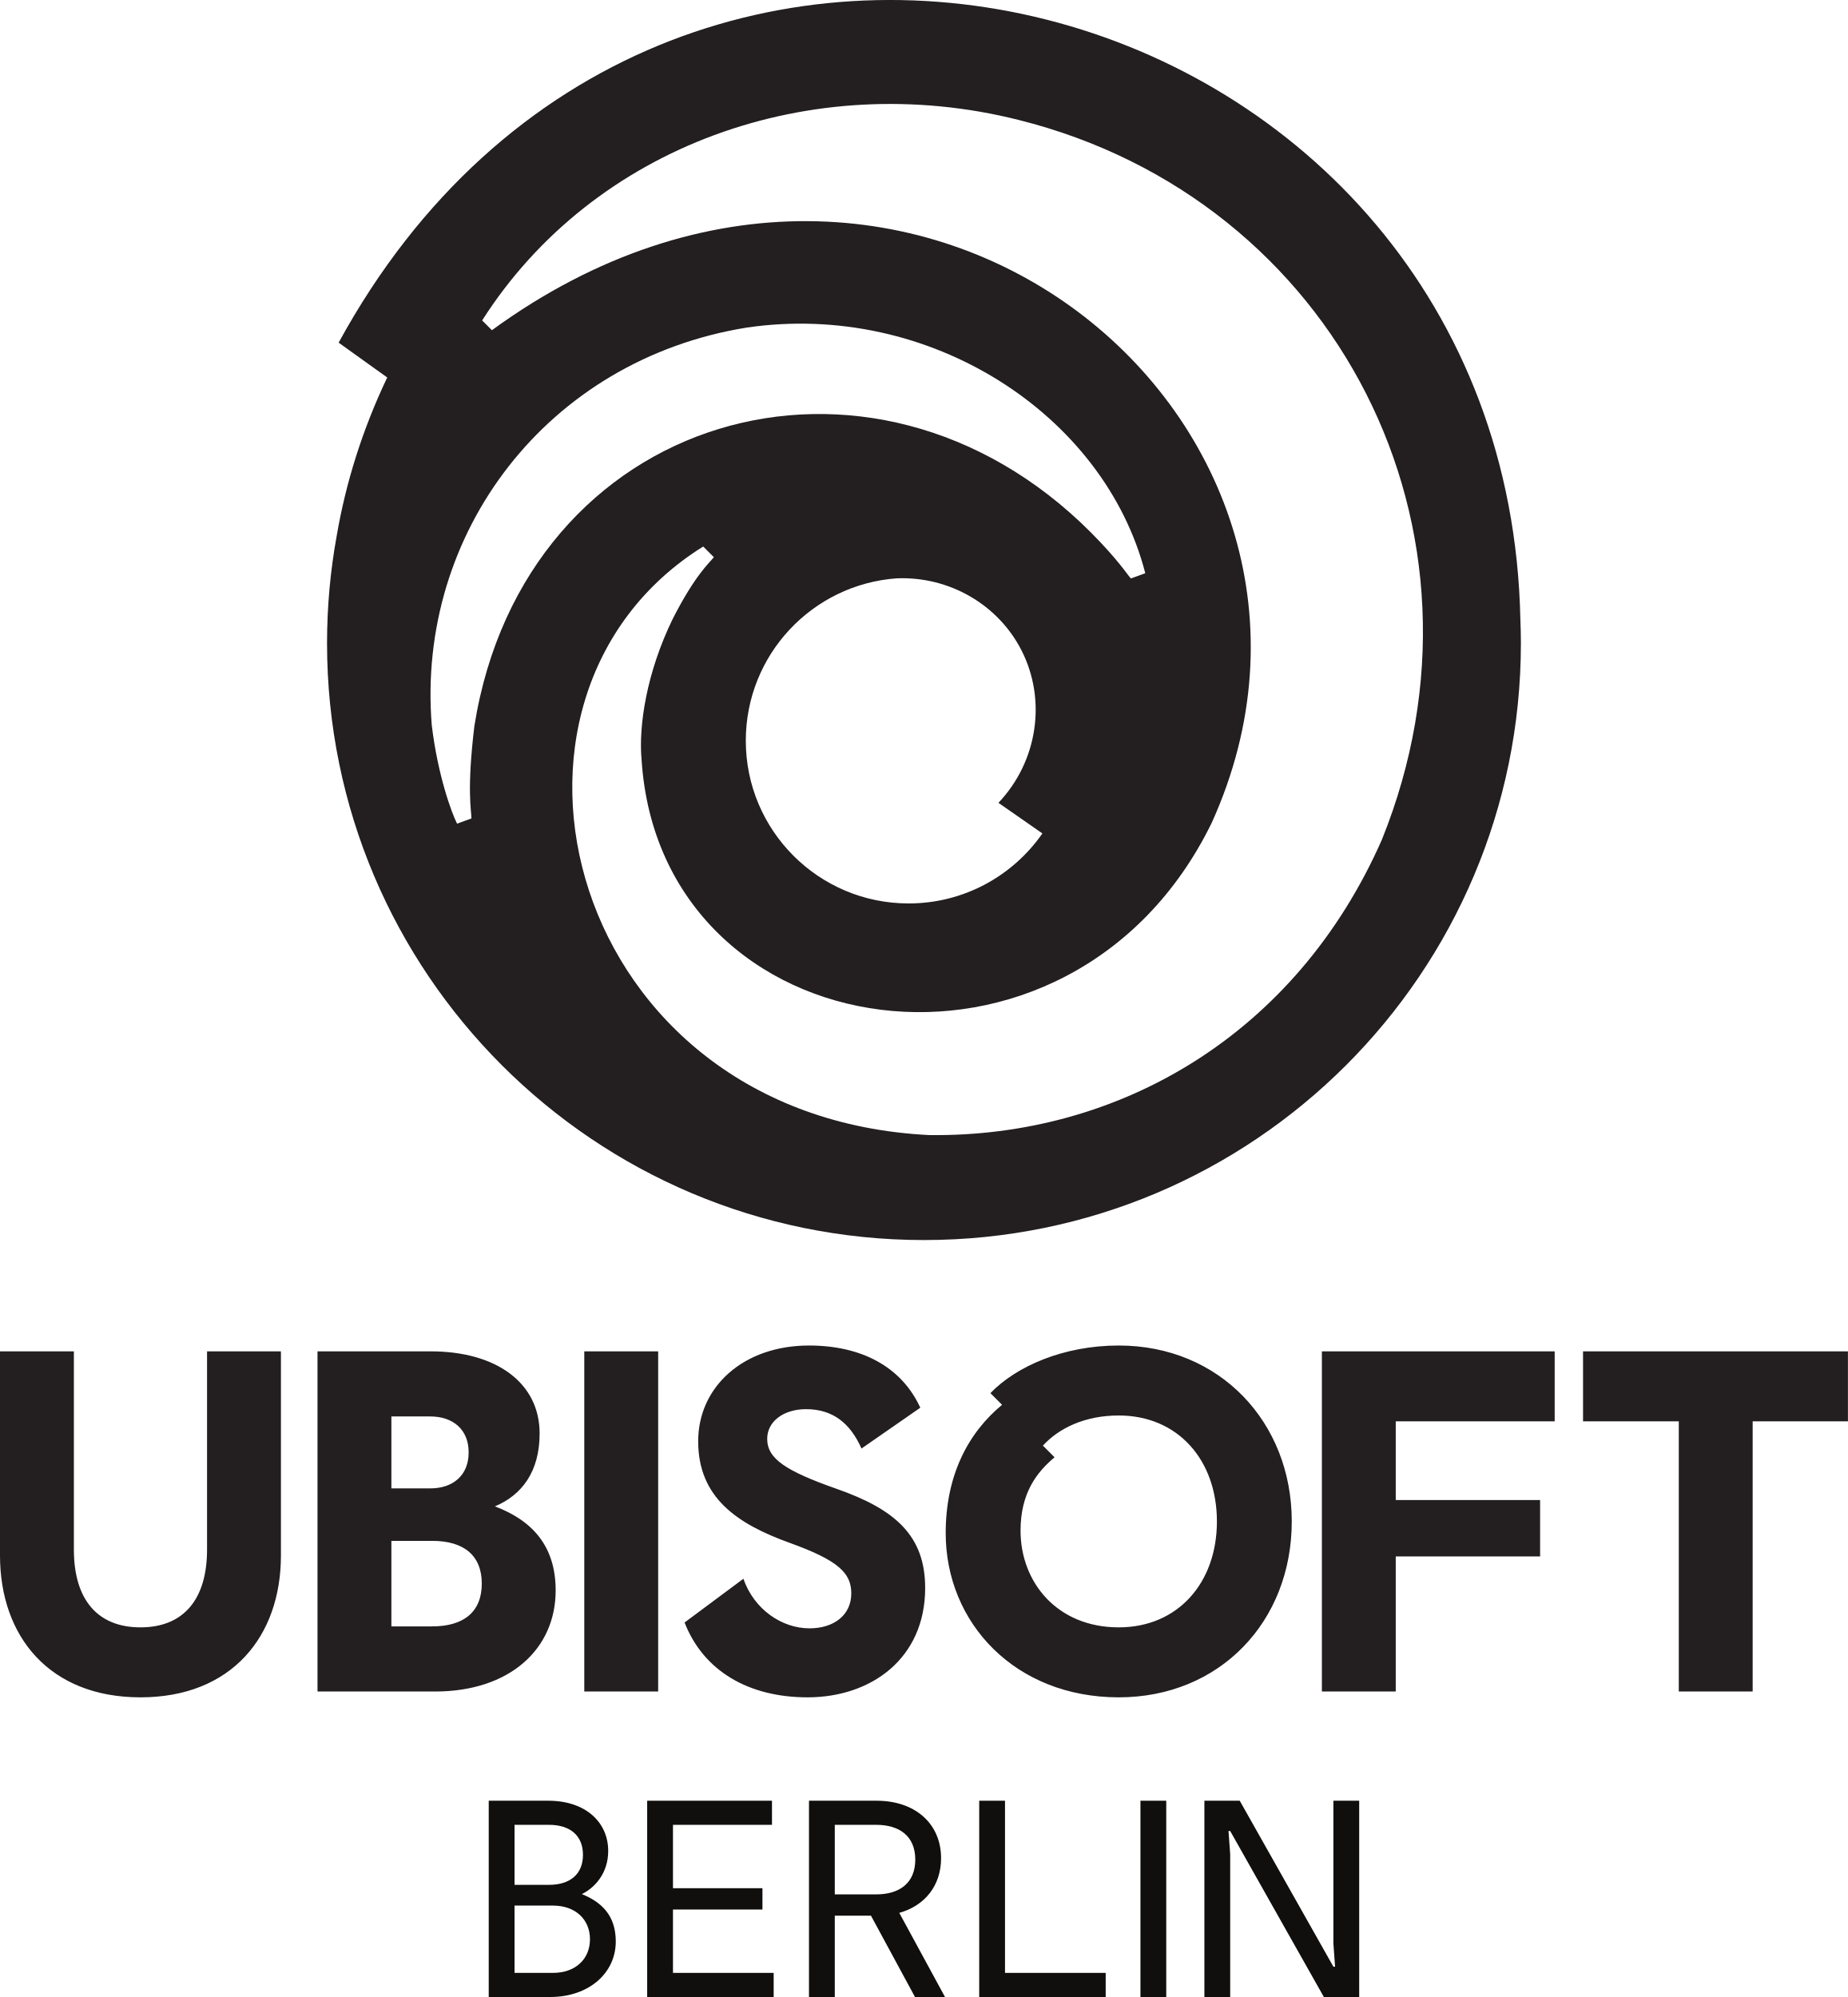
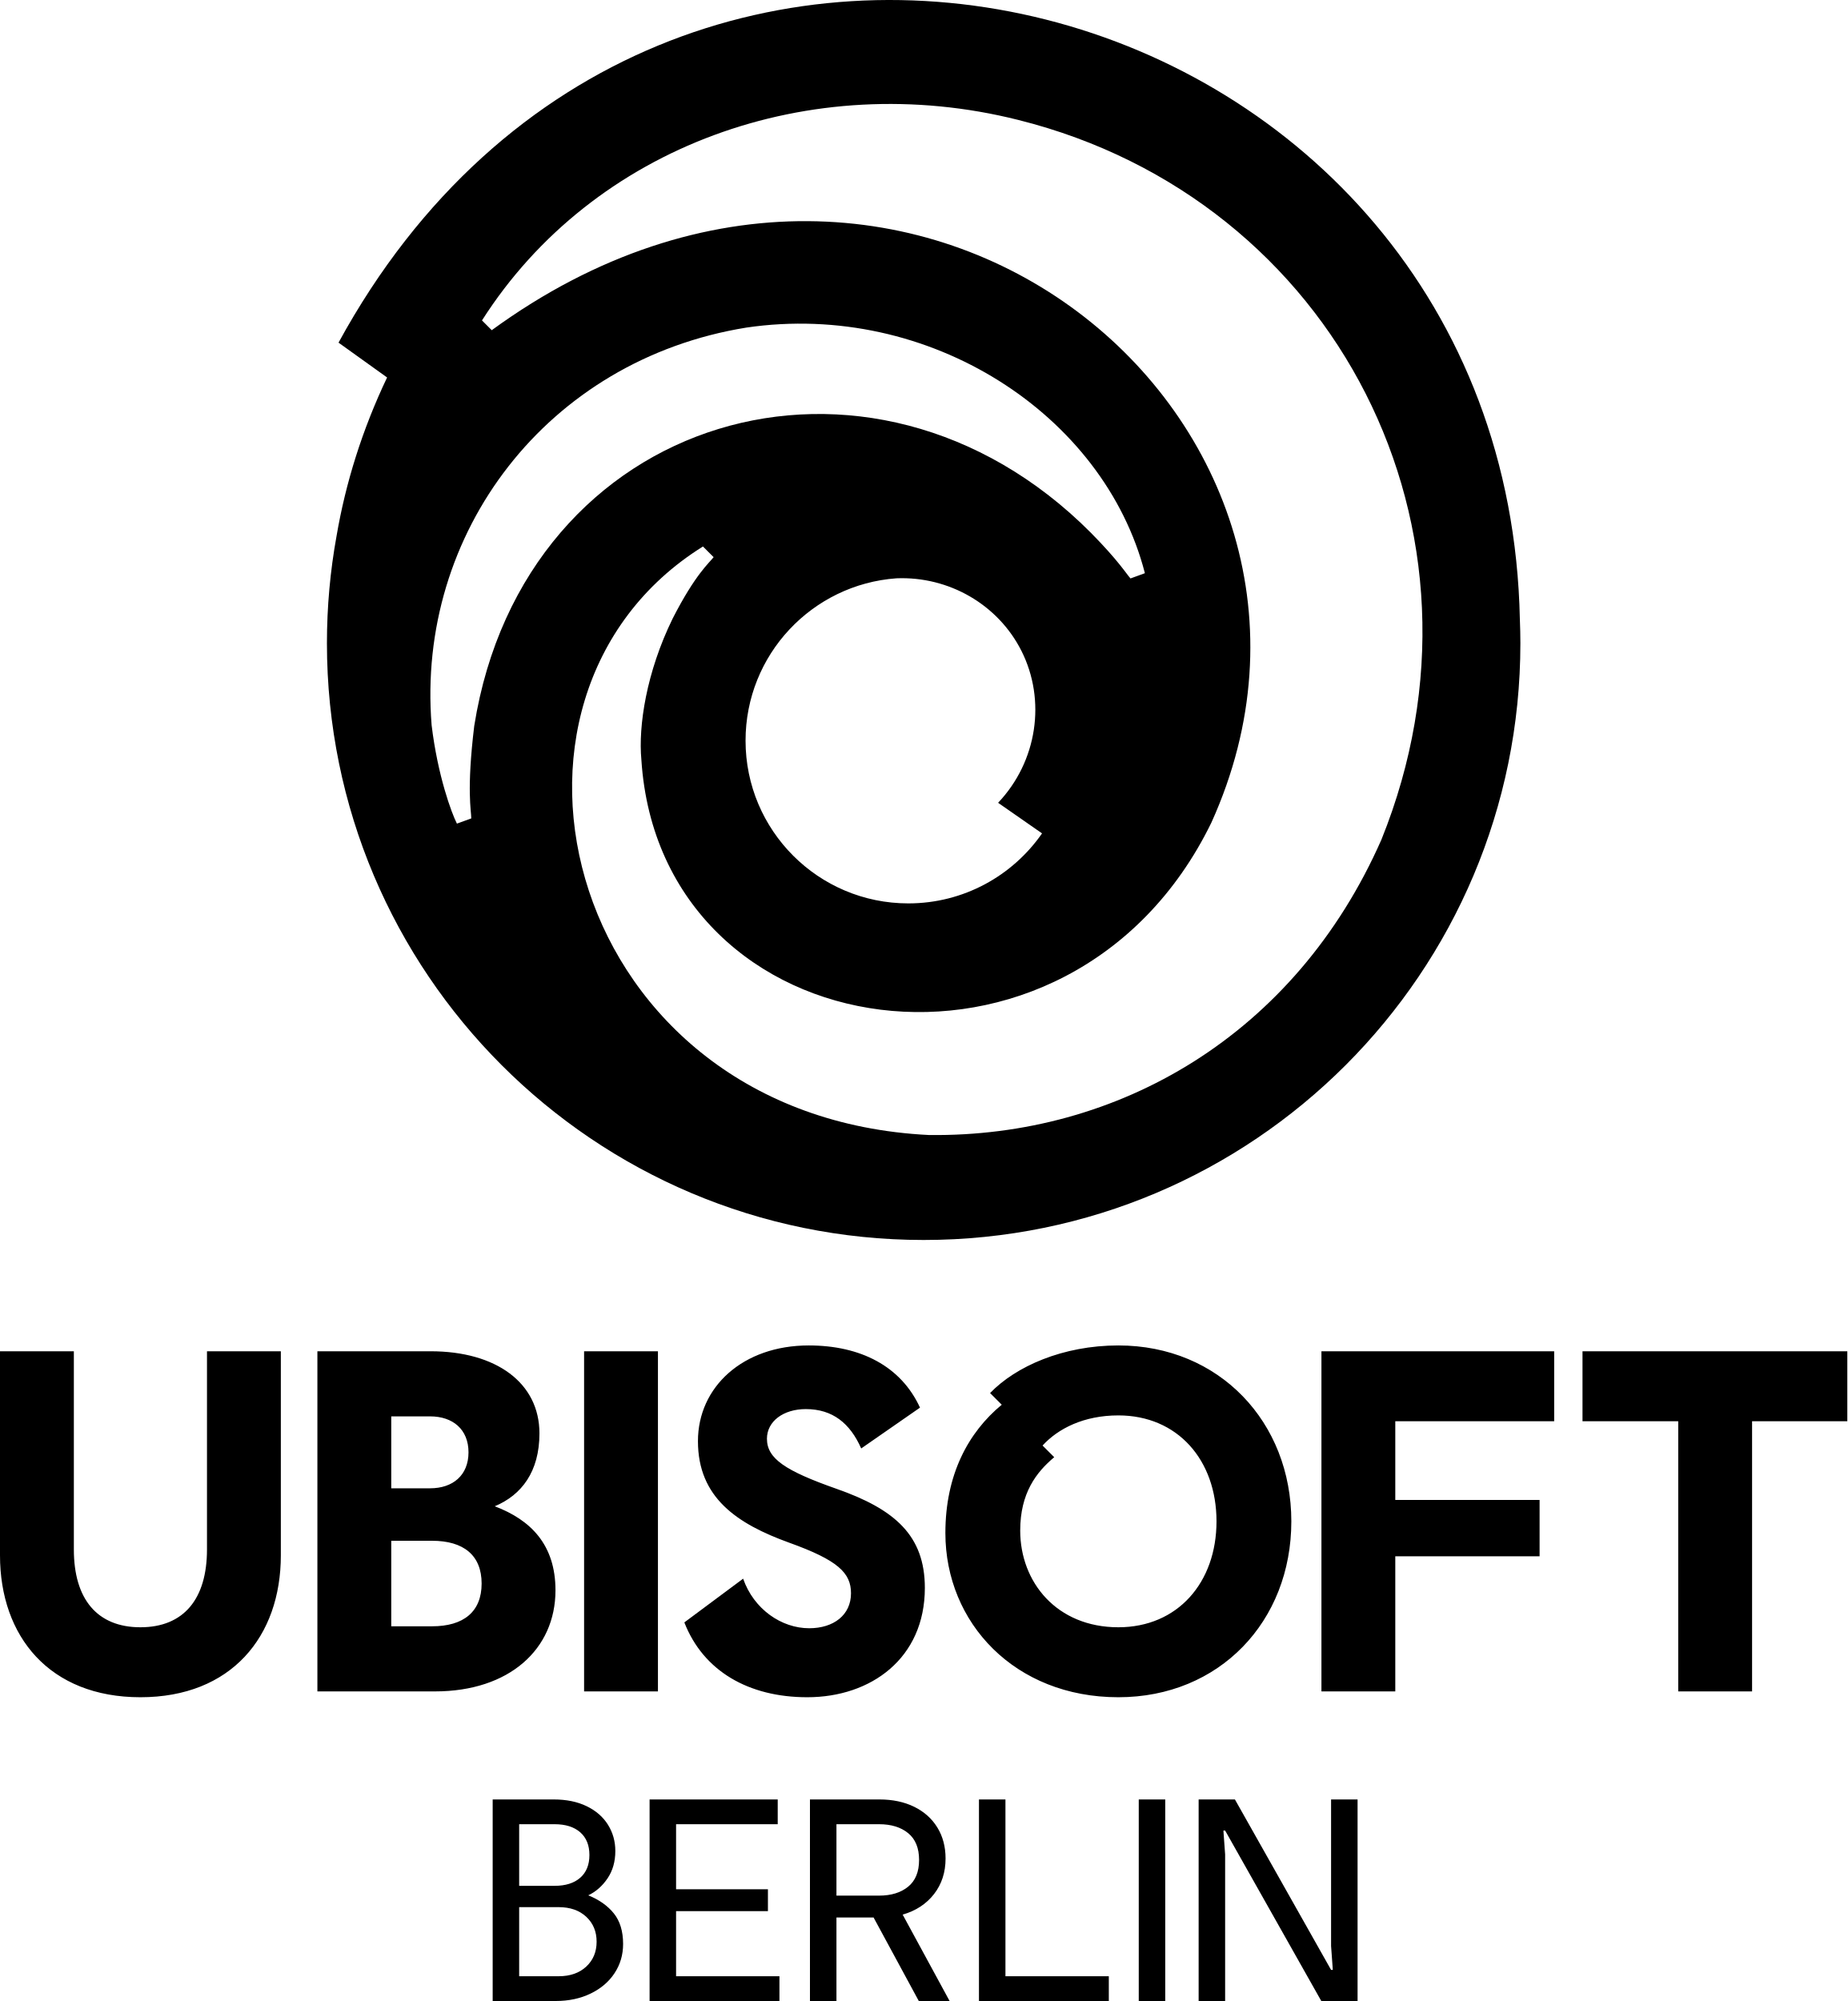
- <svg xmlns="http://www.w3.org/2000/svg" version="1.1" id="svg2" xml:space="preserve" width="650.173" height="702.76" viewBox="0 0 650.173 702.76">
+ <svg xmlns="http://www.w3.org/2000/svg" version="1.1" id="svg2" xml:space="preserve" width="650.173" height="704.213" viewBox="0 0 650.173 704.213">
  <defs id="defs6" />
-   <g id="g10" transform="matrix(1.333333,0,0,-1.333333,0,702.76)">
+   <g id="g10" transform="matrix(1.333333,0,0,-1.333333,0,704.2133)">
    <g id="g12" transform="scale(0.1)">
-       <path d="m 1459.12,63.652 c 59.95,0 97.69,36.996 97.69,88.797 0,51.801 -37.74,88.813 -97.69,88.813 H 1357.74 V 63.652 Z M 1448.77,296.02 c 55.5,0 89.54,28.121 89.54,79.191 0,51.059 -34.04,79.18 -89.54,79.18 h -91.03 V 296.02 Z m -159.11,222.019 h 156.88 c 100.65,0 158.37,-58.469 158.37,-132.469 0,-58.468 -34.78,-96.949 -69.56,-113.968 51.06,-20.723 89.54,-55.5 89.54,-125.071 C 1624.89,63.652 1554.59,0 1451.73,0 h -162.07 v 518.039" style="fill:#100f0d;fill-opacity:1;fill-rule:nonzero;stroke:none" id="path14" />
-       <path d="M 2041.52,63.652 V 0 h -333.76 v 518.039 h 329.32 v -63.648 h -261.24 v -167.25 h 236.08 V 230.902 H 1775.84 V 63.652 h 265.68" style="fill:#100f0d;fill-opacity:1;fill-rule:nonzero;stroke:none" id="path16" />
-       <path d="m 2202.81,270.859 h 109.53 c 59.94,0 102.87,28.86 102.87,91.77 0,62.902 -42.93,91.762 -102.87,91.762 H 2202.81 Z M 2414.46,0 2298.28,214.621 h -95.47 V 0 h -68.08 v 518.039 h 178.35 c 102.86,0 170.21,-61.43 170.21,-151.707 0,-71.793 -42.19,-125.07 -110.27,-144.312 L 2493.65,0 h -79.19" style="fill:#100f0d;fill-opacity:1;fill-rule:nonzero;stroke:none" id="path18" />
-       <path d="M 2917.66,63.652 V 0 H 2583.9 v 518.039 h 68.08 V 63.652 h 265.68" style="fill:#100f0d;fill-opacity:1;fill-rule:nonzero;stroke:none" id="path20" />
-       <path d="m 3009.4,518.039 h 68.08 V 0 h -68.08 v 518.039" style="fill:#100f0d;fill-opacity:1;fill-rule:nonzero;stroke:none" id="path22" />
-       <path d="m 3178.11,518.039 h 93.24 L 3518.53,79.93 h 4.44 l -4.44,61.422 v 376.687 h 68.08 V 0 h -93.24 l -247.18,438.109 h -4.44 l 4.44,-61.418 V 0 h -68.08 v 518.039" style="fill:#100f0d;fill-opacity:1;fill-rule:nonzero;stroke:none" id="path24" />
-       <path d="M 4876.27,1519.39 H 4624.89 V 806.301 h -194.95 v 713.089 h -252.67 v 184.69 h 699 z m -1193.2,0 V 1311.62 H 4064 V 1162.85 H 3683.07 V 806.301 h -194.93 v 897.779 h 614.33 v -184.69 z m -471.92,-264.2 c 0,161.61 -102.6,279.6 -259.07,279.6 -91.07,0 -159.04,-34.63 -200.08,-79.52 l 30.78,-30.79 c -47.45,-39.75 -89.78,-94.9 -89.78,-193.66 0,-135.95 96.19,-255.218 259.08,-255.218 156.47,0 259.07,117.978 259.07,279.588 z m 197.52,0 c 0,-264.21 -189.83,-464.28 -456.59,-464.28 -273.18,0 -456.6,196.231 -456.6,433.5 0,153.9 60.29,265.49 148.78,338.59 l -30.78,30.78 c 67.98,70.55 192.39,125.69 338.6,125.69 266.76,0 456.59,-202.64 456.59,-464.28 z m -1200.8,85.93 c 153.9,-53.87 233.43,-123.13 233.43,-261.64 0,-185.96 -142.37,-288.57 -310.38,-288.57 -155.18,0 -274.47,69.25 -324.49,197.512 l 155.19,115.418 c 28.22,-80.8 101.33,-130.82 174.42,-130.82 64.13,0 110.31,34.64 110.31,92.35 0,53.87 -34.63,87.21 -162.89,133.38 -138.51,50.02 -241.12,119.29 -241.12,268.07 0,143.63 119.28,252.65 292.43,252.65 137.23,0 243.68,-55.14 293.7,-164.16 l -155.19,-107.74 c -29.49,66.69 -75.67,103.89 -146.21,103.89 -59,0 -102.61,-32.07 -102.61,-78.24 0,-52.59 48.74,-84.64 183.41,-132.1 z m -666.07,362.96 h 194.94 V 806.301 H 1541.8 Z M 1140.5,978.152 c 83.37,0 130.82,38.488 130.82,112.868 0,74.39 -47.45,112.87 -130.82,112.87 H 1032.77 V 978.152 Z M 1032.77,1532.23 V 1342.4 h 102.6 c 60.28,0 101.32,34.64 101.32,94.91 0,60.29 -41.04,94.92 -101.32,94.92 z m 433.51,-459.16 c 0,-155.191 -121.85,-266.769 -318.08,-266.769 H 837.82 v 897.779 h 298.84 c 173.13,0 287.29,-83.36 287.29,-216.75 0,-101.32 -47.46,-162.88 -118,-192.38 94.9,-35.92 160.33,-101.32 160.33,-221.88 z m -724.971,631.01 v -538.67 c 0,-214.191 -130.817,-374.5 -370.653,-374.5 C 130.824,790.91 0,951.219 0,1165.41 v 538.67 h 194.949 v -523.27 c 0,-130.83 61.563,-205.208 175.707,-205.208 114.145,0 175.703,74.378 175.703,205.208 v 523.27 h 194.95" style="fill:#231f20;fill-opacity:1;fill-rule:nonzero;stroke:none" id="path26" />
-       <path d="m 3646.43,3054.43 c -227.27,-515.84 -694.91,-785.8 -1194.37,-779.55 -958.08,47.52 -1236.78,1153.94 -596.5,1553.39 l 28.17,-28.17 c -10.94,-14.34 -48.09,-44.47 -107.96,-161.61 -69.76,-142.34 -91.02,-284.22 -82.78,-372.98 49.86,-773.43 1131.89,-930.73 1504.6,-166.16 C 3672,4148.13 2414.53,5213.24 1298.05,4399.2 l -25.78,25.77 c 293.67,460.78 867.48,667 1415.52,529.22 838.07,-209.54 1287.97,-1083.67 958.64,-1899.76 z m -895.78,16.6 c -77.59,-111.67 -206.76,-184.79 -353.04,-184.79 -237.27,0 -429.61,192.34 -429.61,429.6 0,226.78 175.73,412.5 398.44,428.48 v -0.01 c 138.7,5.57 267.94,-69.37 329.47,-190.91 66.35,-131.02 42.07,-292.64 -61.27,-401.62 38.67,-26.92 77.34,-53.83 116.01,-80.75 z m -1498.81,283.73 c -20.7,-170.61 -7.79,-223.9 -7.84,-244.17 l -37.9,-13.79 c -14.33,28.06 -50.73,126.92 -66.77,259.78 -41.01,507.26 304.62,964.39 830.77,1049.48 482.57,70.92 943.95,-228.79 1052.03,-648.27 l -38.01,-13.84 c -11.29,12.49 -31.44,46.44 -104.38,120.37 -581.97,584.63 -1496.62,316.49 -1627.9,-509.56 z m 2760.08,281.31 c -34.45,1676.4 -2261.07,2301.18 -3118.315,730.26 37.887,-27.42 90.29,-64.49 128.185,-91.91 C 956.105,4136.5 912.328,3996 888.379,3855.96 c -16.656,-91.8 -25.399,-186.37 -25.399,-282.97 0,-869.94 705.22,-1575.16 1575.15,-1575.16 869.94,0 1575.16,705.22 1575.16,1575.16 0,21.14 -0.54,42.15 -1.37,63.08" style="fill:#231f20;fill-opacity:1;fill-rule:nonzero;stroke:none" id="path28" />
+       <path d="m 3164,531.988 h 95.76 L 3513.6,82.082 h 4.56 l -4.56,63.078 v 386.828 h 69.92 V 0 h -95.76 l -253.84,449.91 h -4.57 l 4.57,-63.07 V 0 H 3164 Z m -158.08,0 h 69.92 V 0 h -69.92 z M 2926.89,65.352 V 0 h -342.76 v 531.988 h 69.91 V 65.352 Z M 2207.94,278.148 h 112.48 c 31.91,0 57.5,7.864 76.75,23.571 19.25,15.691 28.88,39.261 28.88,70.672 0,31.41 -9.63,54.968 -28.88,70.687 -19.25,15.703 -44.84,23.563 -76.75,23.563 H 2207.94 Z M 2425.3,0 2305.97,220.398 h -98.03 V 0 h -69.93 v 531.988 h 183.17 c 34.95,0 65.6,-6.449 91.95,-19.367 26.34,-12.922 46.75,-31.16 61.18,-54.723 14.45,-23.558 21.66,-50.796 21.66,-81.699 0,-36.48 -10.14,-67.769 -30.4,-93.867 C 2445.3,256.23 2417.69,238.129 2382.73,228 L 2506.62,0 Z M 2057.46,65.352 V 0 H 1714.7 v 531.988 h 338.2 v -65.347 h -268.28 v -171.77 h 242.44 V 237.109 H 1784.62 V 65.352 Z m -582.92,0 c 30.4,0 54.72,8.48 72.96,25.469 18.24,16.961 27.36,38.879 27.36,65.731 0,26.847 -9.12,48.758 -27.36,65.738 -18.24,16.981 -42.56,25.461 -72.96,25.461 H 1370.42 V 65.352 Z M 1463.9,303.988 c 28.88,0 51.42,7.094 67.64,21.282 16.21,14.179 24.32,34.199 24.32,60.039 0,25.839 -8.11,45.851 -24.32,60.043 -16.22,14.179 -38.76,21.289 -67.64,21.289 h -93.48 V 303.988 Z m -163.4,228 h 161.12 c 33.44,0 62.44,-5.949 87.02,-17.847 24.57,-11.911 43.32,-28.262 56.24,-49.02 12.92,-20.781 19.38,-43.832 19.38,-69.16 0,-27.871 -6.84,-51.949 -20.52,-72.211 -13.68,-20.262 -30.66,-35.211 -50.92,-44.828 28.88,-11.66 51.42,-27.633 67.64,-47.883 16.21,-20.277 24.32,-47.117 24.32,-80.559 0,-28.378 -7.48,-53.968 -22.42,-76.761 C 1607.41,50.922 1586.38,32.922 1559.28,19.762 1532.17,6.57 1501.39,0 1466.94,0 H 1300.5 v 531.988" style="fill:#000000;fill-opacity:1;fill-rule:nonzero;stroke:none" id="path14" />
+       <path d="M 4876.27,1530.26 H 4624.89 V 817.172 h -194.95 v 713.088 h -252.67 v 184.69 h 699 z m -1193.2,0 V 1322.49 H 4064 V 1173.72 H 3683.07 V 817.172 h -194.93 v 897.778 h 614.33 v -184.69 z m -471.92,-264.2 c 0,161.61 -102.6,279.6 -259.08,279.6 -91.06,0 -159.03,-34.63 -200.07,-79.52 l 30.78,-30.79 c -47.45,-39.75 -89.78,-94.9 -89.78,-193.66 0,-135.95 96.18,-255.229 259.07,-255.229 156.48,0 259.08,117.989 259.08,279.599 z m 197.52,0 c 0,-264.21 -189.83,-464.279 -456.6,-464.279 -273.17,0 -456.59,196.231 -456.59,433.499 0,153.9 60.29,265.49 148.78,338.59 l -30.78,30.78 c 67.98,70.55 192.38,125.69 338.59,125.69 266.77,0 456.6,-202.64 456.6,-464.28 z m -1200.8,85.93 c 153.9,-53.87 233.42,-123.13 233.42,-261.64 0,-185.971 -142.36,-288.569 -310.37,-288.569 -155.18,0 -274.47,69.25 -324.49,197.508 l 155.19,115.421 c 28.22,-80.8 101.32,-130.819 174.42,-130.819 64.13,0 110.31,34.639 110.31,92.349 0,53.87 -34.64,87.21 -162.89,133.38 -138.51,50.02 -241.12,119.29 -241.12,268.07 0,143.63 119.28,252.65 292.43,252.65 137.23,0 243.68,-55.14 293.7,-164.16 l -155.19,-107.74 c -29.5,66.69 -75.67,103.89 -146.22,103.89 -58.99,0 -102.6,-32.07 -102.6,-78.24 0,-52.59 48.74,-84.64 183.41,-132.1 z m -666.07,362.96 h 194.94 V 817.172 H 1541.8 Z M 1140.5,989.02 c 83.37,0 130.82,38.48 130.82,112.87 0,74.39 -47.45,112.87 -130.82,112.87 H 1032.77 V 989.02 Z m -107.73,554.08 v -189.83 h 102.61 c 60.27,0 101.31,34.64 101.31,94.91 0,60.29 -41.04,94.92 -101.31,94.92 z m 433.5,-459.16 c 0,-155.202 -121.84,-266.768 -318.07,-266.768 H 837.82 v 897.778 h 298.84 c 173.13,0 287.29,-83.36 287.29,-216.75 0,-101.32 -47.46,-162.88 -118,-192.38 94.9,-35.92 160.32,-101.32 160.32,-221.88 z M 741.313,1714.95 V 1176.28 C 741.313,962.09 610.492,801.781 370.656,801.781 130.824,801.781 0,962.09 0,1176.28 v 538.67 h 194.949 v -523.28 c 0,-130.82 61.563,-205.209 175.707,-205.209 114.145,0 175.707,74.389 175.707,205.209 v 523.28 h 194.95" style="fill:#000000;fill-opacity:1;fill-rule:nonzero;stroke:none" id="path16" />
+       <path d="m 3646.43,3065.3 c -227.27,-515.84 -694.91,-785.8 -1194.37,-779.55 -958.08,47.52 -1236.78,1153.94 -596.5,1553.39 l 28.17,-28.17 c -10.93,-14.34 -48.09,-44.47 -107.95,-161.61 -69.77,-142.34 -91.03,-284.22 -82.78,-372.98 49.86,-773.43 1131.89,-930.73 1504.59,-166.16 C 3672,4159 2414.54,5224.11 1298.05,4410.06 l -25.78,25.78 c 293.67,460.78 867.48,667 1415.52,529.22 838.07,-209.54 1287.97,-1083.67 958.64,-1899.76 z m -895.78,16.6 c -77.58,-111.67 -206.76,-184.79 -353.04,-184.79 -237.26,0 -429.61,192.34 -429.61,429.6 0,226.78 175.73,412.5 398.44,428.48 v -0.01 c 138.7,5.57 267.94,-69.37 329.48,-190.91 66.34,-131.02 42.06,-292.64 -61.28,-401.62 38.68,-26.92 77.34,-53.83 116.01,-80.75 z m -1498.81,283.73 c -20.7,-170.61 -7.79,-223.9 -7.84,-244.18 l -37.9,-13.78 c -14.33,28.06 -50.73,126.92 -66.77,259.78 -41.01,507.26 304.62,964.39 830.78,1049.48 482.56,70.92 943.95,-228.79 1052.02,-648.27 l -38,-13.84 c -11.29,12.49 -31.45,46.44 -104.39,120.37 -581.96,584.63 -1496.62,316.48 -1627.9,-509.56 z m 2760.08,281.31 c -34.44,1676.4 -2261.07,2301.18 -3118.315,730.26 37.887,-27.41 90.29,-64.49 128.185,-91.91 -65.685,-137.92 -109.462,-278.42 -133.411,-418.46 -16.656,-91.8 -25.399,-186.37 -25.399,-282.97 0,-869.94 705.22,-1575.16 1575.15,-1575.16 869.94,0 1575.16,705.22 1575.16,1575.16 0,21.13 -0.54,42.15 -1.37,63.08" style="fill:#000000;fill-opacity:1;fill-rule:nonzero;stroke:none" id="path18" />
    </g>
  </g>
</svg>
